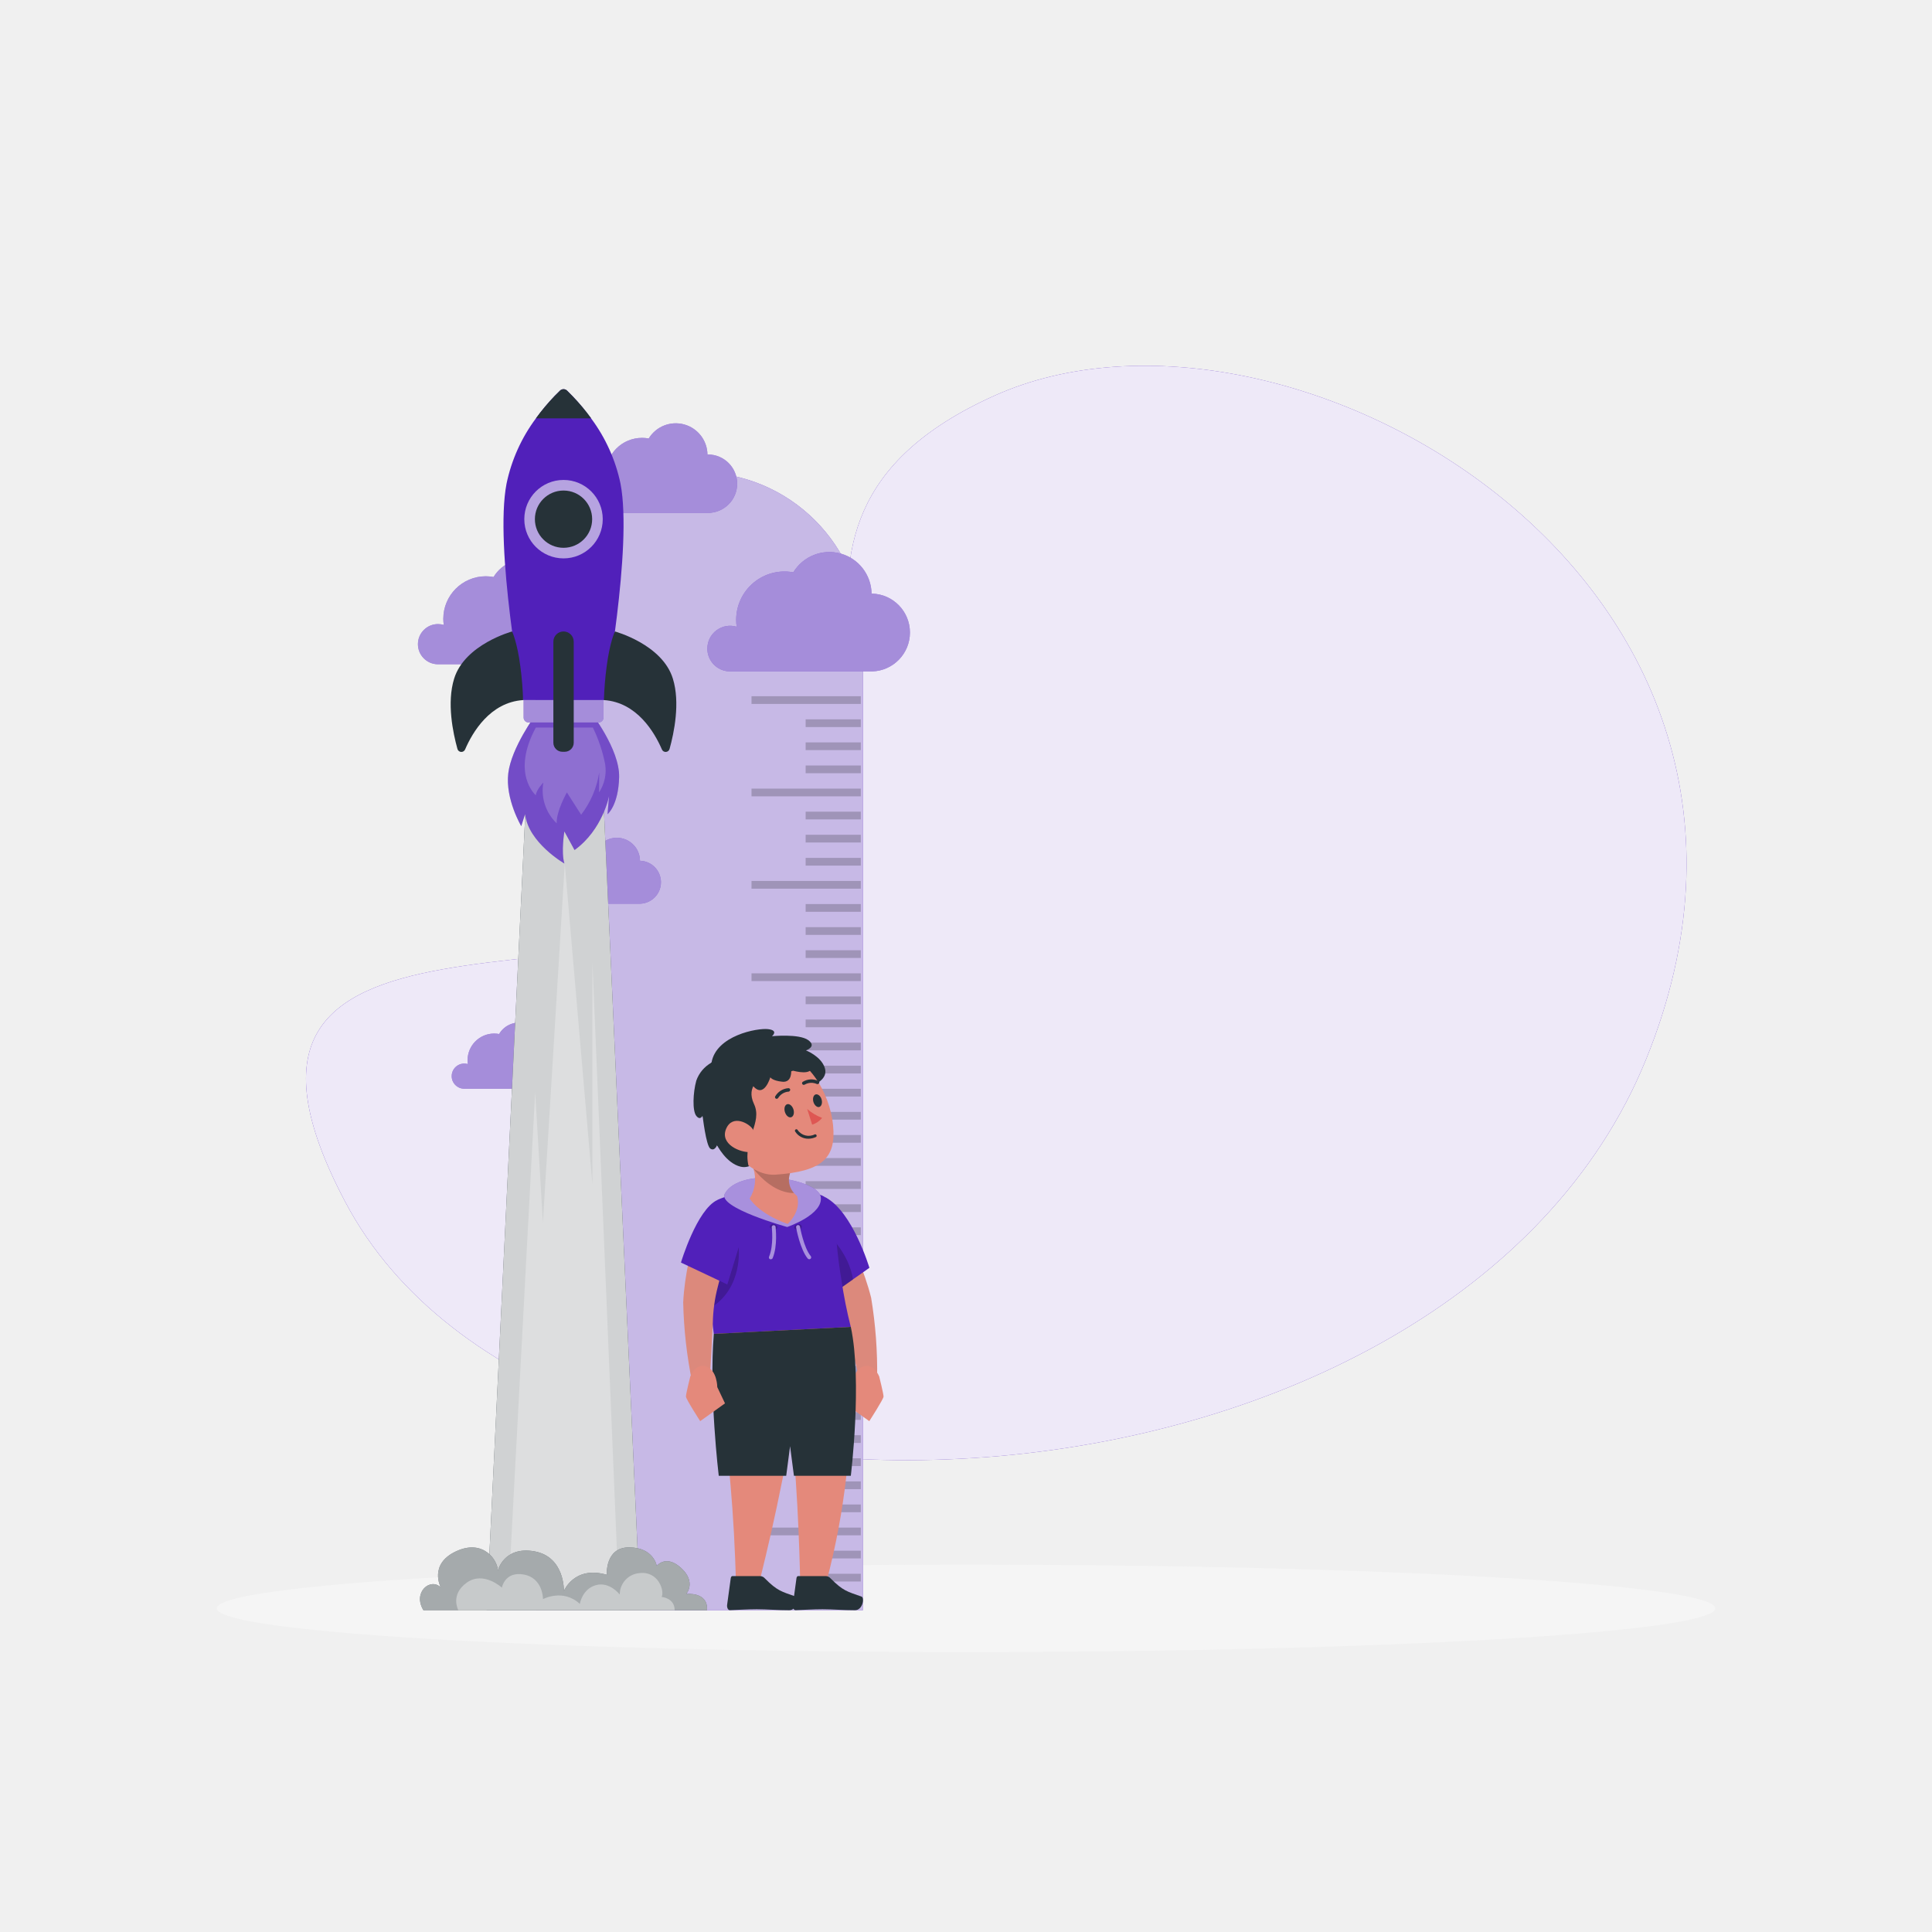
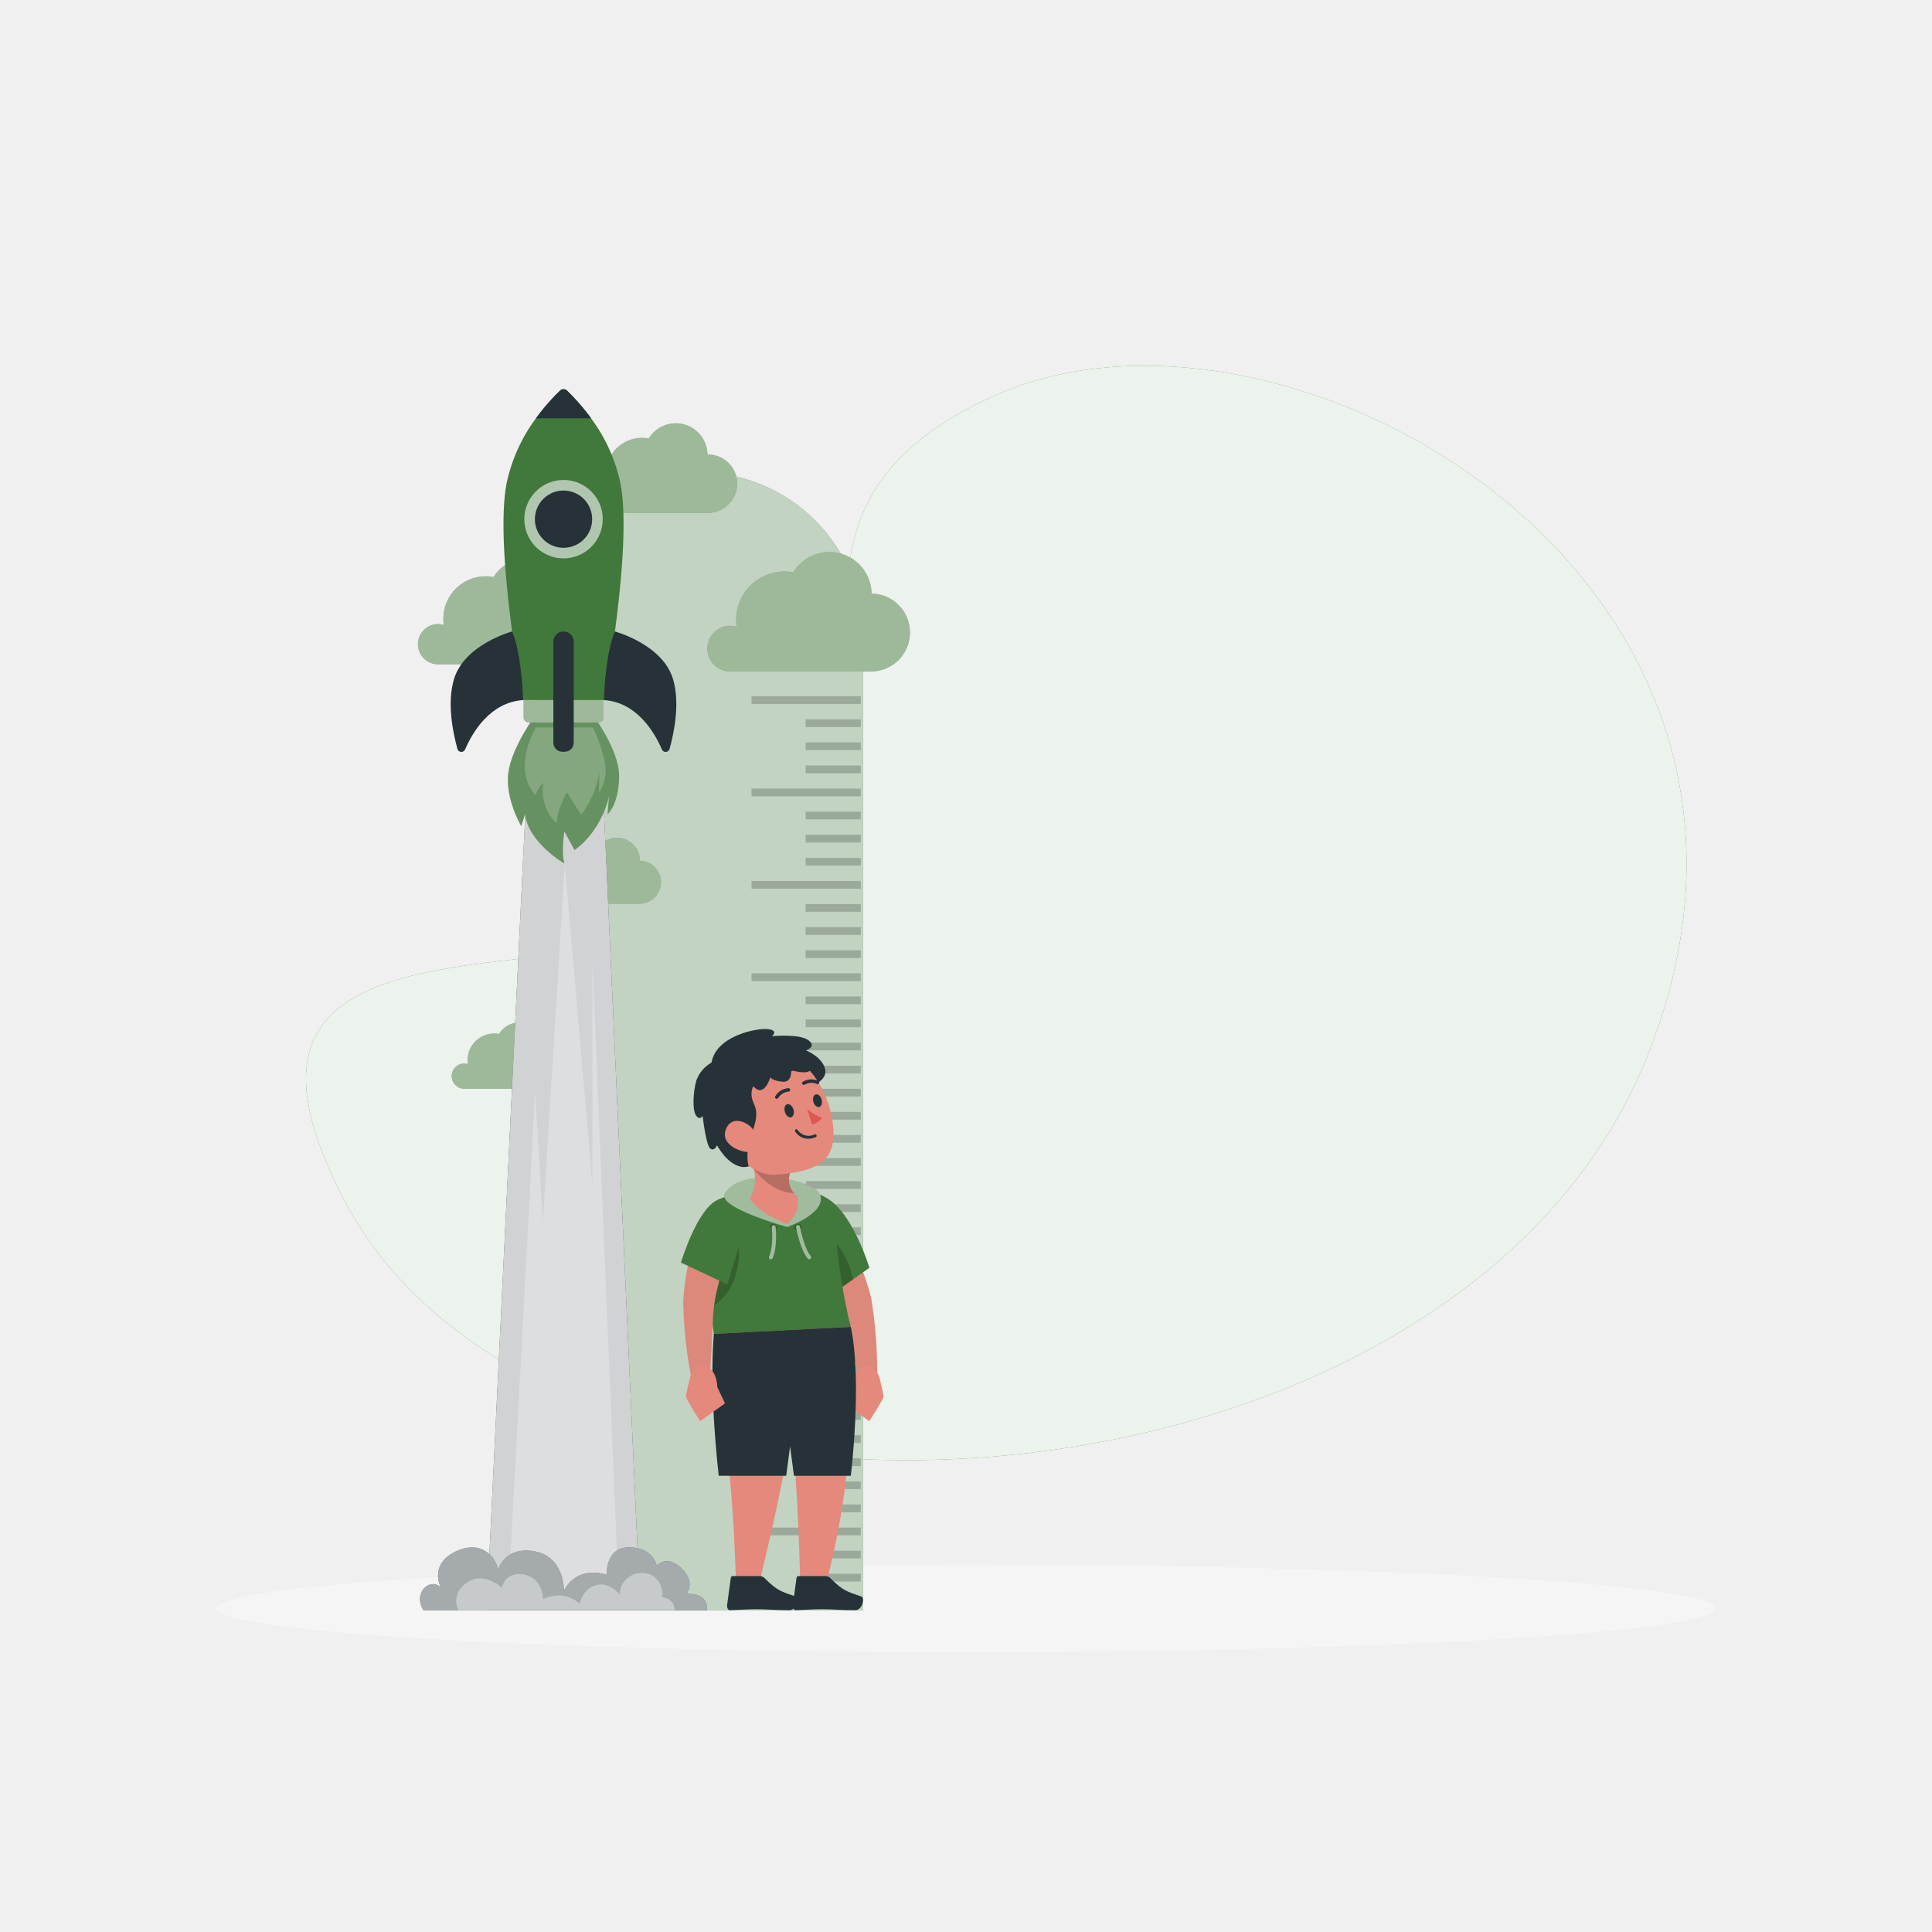
<svg xmlns="http://www.w3.org/2000/svg" viewBox="0 0 500 500">
-   <g id="freepik--background-simple--inject-36">
-     <path d="M257.33,102.41c-75.73,34.08-7,94.81-50.71,127.88S44,225.13,89.32,311C142.56,411.9,375.7,397.89,426,274.15S333.07,68.34,257.33,102.41Z" style="fill:#5120BA" />
+   <g id="freepik--background-simple--inject-31">
+     <path d="M257.33,102.41c-75.73,34.08-7,94.81-50.71,127.88S44,225.13,89.32,311C142.56,411.9,375.7,397.89,426,274.15S333.07,68.34,257.33,102.41Z" style="fill:#41783B" />
    <path d="M257.33,102.41c-75.73,34.08-7,94.81-50.71,127.88S44,225.13,89.32,311C142.56,411.9,375.7,397.89,426,274.15S333.07,68.34,257.33,102.41Z" style="fill:#fff;opacity:0.9" />
  </g>
-   <g id="freepik--Shadow--inject-36">
-     <ellipse id="freepik--path--inject-36" cx="250" cy="416.24" rx="193.89" ry="11.32" style="fill:#f5f5f5" />
+   <g id="freepik--Shadow--inject-31">
+     <ellipse id="freepik--path--inject-31" cx="250" cy="416.24" rx="193.89" ry="11.32" style="fill:#f5f5f5" />
  </g>
-   <g id="freepik--height-meter--inject-36">
-     <path d="M181,122.26h0a42.31,42.31,0,0,0-42.31,42.32V416.72h84.63V164.58A42.32,42.32,0,0,0,181,122.26Z" style="fill:#5120BA" />
+   <g id="freepik--height-meter--inject-31">
+     <path d="M181,122.26h0a42.31,42.31,0,0,0-42.31,42.32V416.72h84.63V164.58A42.32,42.32,0,0,0,181,122.26Z" style="fill:#41783B" />
    <path d="M181,122.26h0a42.31,42.31,0,0,0-42.31,42.32V416.72h84.63V164.58A42.32,42.32,0,0,0,181,122.26Z" style="fill:#fafafa;opacity:0.7" />
-     <path d="M183.06,167.85a5.89,5.89,0,0,1,7.59-5.65,12.05,12.05,0,0,1-.13-1.81,12.51,12.51,0,0,1,14.79-12.28,10.92,10.92,0,0,1,20.25,5.52h.18a10.07,10.07,0,0,1,0,20.13h-37A5.89,5.89,0,0,1,183.06,167.85Z" style="fill:#5120BA" />
+     <path d="M183.06,167.85a5.89,5.89,0,0,1,7.59-5.65,12.05,12.05,0,0,1-.13-1.81,12.51,12.51,0,0,1,14.79-12.28,10.92,10.92,0,0,1,20.25,5.52h.18a10.07,10.07,0,0,1,0,20.13h-37A5.89,5.89,0,0,1,183.06,167.85Z" style="fill:#41783B" />
    <path d="M183.06,167.85a5.89,5.89,0,0,1,7.59-5.65,12.05,12.05,0,0,1-.13-1.81,12.51,12.51,0,0,1,14.79-12.28,10.92,10.92,0,0,1,20.25,5.52h.18a10.07,10.07,0,0,1,0,20.13h-37A5.89,5.89,0,0,1,183.06,167.85Z" style="fill:#fafafa;opacity:0.5" />
-     <path d="M142.18,230.66a3.26,3.26,0,0,1,3.26-3.25,3.17,3.17,0,0,1,.93.14,8.26,8.26,0,0,1-.07-1,6.9,6.9,0,0,1,6.89-6.9,7.49,7.49,0,0,1,1.27.12,6,6,0,0,1,11.17,3h.1a5.56,5.56,0,0,1,0,11.11H145.35A3.25,3.25,0,0,1,142.18,230.66Z" style="fill:#5120BA" />
+     <path d="M142.18,230.66a3.26,3.26,0,0,1,3.26-3.25,3.17,3.17,0,0,1,.93.14,8.26,8.26,0,0,1-.07-1,6.9,6.9,0,0,1,6.89-6.9,7.49,7.49,0,0,1,1.27.12,6,6,0,0,1,11.17,3h.1a5.56,5.56,0,0,1,0,11.11H145.35A3.25,3.25,0,0,1,142.18,230.66Z" style="fill:#41783B" />
    <path d="M142.18,230.66a3.26,3.26,0,0,1,3.26-3.25,3.17,3.17,0,0,1,.93.14,8.26,8.26,0,0,1-.07-1,6.9,6.9,0,0,1,6.89-6.9,7.49,7.49,0,0,1,1.27.12,6,6,0,0,1,11.17,3h.1a5.56,5.56,0,0,1,0,11.11H145.35A3.25,3.25,0,0,1,142.18,230.66Z" style="fill:#fafafa;opacity:0.5" />
-     <path d="M151.18,128.3a4.43,4.43,0,0,1,4.43-4.43,4.16,4.16,0,0,1,1.27.19,8.8,8.8,0,0,1-.1-1.36,9.38,9.38,0,0,1,9.38-9.38,9,9,0,0,1,1.73.16,8.2,8.2,0,0,1,15.2,4.14h.13a7.56,7.56,0,1,1,0,15.12H155.48A4.42,4.42,0,0,1,151.18,128.3Z" style="fill:#5120BA" />
+     <path d="M151.18,128.3a4.43,4.43,0,0,1,4.43-4.43,4.16,4.16,0,0,1,1.27.19,8.8,8.8,0,0,1-.1-1.36,9.38,9.38,0,0,1,9.38-9.38,9,9,0,0,1,1.73.16,8.2,8.2,0,0,1,15.2,4.14h.13a7.56,7.56,0,1,1,0,15.12H155.48A4.42,4.42,0,0,1,151.18,128.3Z" style="fill:#41783B" />
    <path d="M151.18,128.3a4.43,4.43,0,0,1,4.43-4.43,4.16,4.16,0,0,1,1.27.19,8.8,8.8,0,0,1-.1-1.36,9.38,9.38,0,0,1,9.38-9.38,9,9,0,0,1,1.73.16,8.2,8.2,0,0,1,15.2,4.14h.13a7.56,7.56,0,1,1,0,15.12H155.48A4.42,4.42,0,0,1,151.18,128.3Z" style="fill:#fafafa;opacity:0.5" />
-     <path d="M116.9,278.5a3.24,3.24,0,0,1,3.25-3.25,3.48,3.48,0,0,1,.93.13,8.09,8.09,0,0,1-.07-1,6.9,6.9,0,0,1,6.89-6.9,7.49,7.49,0,0,1,1.27.12,6,6,0,0,1,11.17,3.05h.1a5.56,5.56,0,0,1,0,11.11H120.06A3.24,3.24,0,0,1,116.9,278.5Z" style="fill:#5120BA" />
+     <path d="M116.9,278.5a3.24,3.24,0,0,1,3.25-3.25,3.48,3.48,0,0,1,.93.13,8.09,8.09,0,0,1-.07-1,6.9,6.9,0,0,1,6.89-6.9,7.49,7.49,0,0,1,1.27.12,6,6,0,0,1,11.17,3.05h.1a5.56,5.56,0,0,1,0,11.11H120.06A3.24,3.24,0,0,1,116.9,278.5Z" style="fill:#41783B" />
    <path d="M116.9,278.5a3.24,3.24,0,0,1,3.25-3.25,3.48,3.48,0,0,1,.93.13,8.09,8.09,0,0,1-.07-1,6.9,6.9,0,0,1,6.89-6.9,7.49,7.49,0,0,1,1.27.12,6,6,0,0,1,11.17,3.05h.1a5.56,5.56,0,0,1,0,11.11H120.06A3.24,3.24,0,0,1,116.9,278.5Z" style="fill:#fafafa;opacity:0.5" />
-     <path d="M108.16,166.7a5.2,5.2,0,0,1,5.2-5.19,5.32,5.32,0,0,1,1.49.22,10.44,10.44,0,0,1-.12-1.59,11,11,0,0,1,11-11,11.27,11.27,0,0,1,2,.19,9.61,9.61,0,0,1,17.82,4.86h.16a8.86,8.86,0,0,1,0,17.72H113.21A5.2,5.2,0,0,1,108.16,166.7Z" style="fill:#5120BA" />
+     <path d="M108.16,166.7a5.2,5.2,0,0,1,5.2-5.19,5.32,5.32,0,0,1,1.49.22,10.44,10.44,0,0,1-.12-1.59,11,11,0,0,1,11-11,11.27,11.27,0,0,1,2,.19,9.61,9.61,0,0,1,17.82,4.86h.16a8.86,8.86,0,0,1,0,17.72H113.21A5.2,5.2,0,0,1,108.16,166.7Z" style="fill:#41783B" />
    <path d="M108.16,166.7a5.2,5.2,0,0,1,5.2-5.19,5.32,5.32,0,0,1,1.49.22,10.44,10.44,0,0,1-.12-1.59,11,11,0,0,1,11-11,11.27,11.27,0,0,1,2,.19,9.61,9.61,0,0,1,17.82,4.86h.16a8.86,8.86,0,0,1,0,17.72H113.21A5.2,5.2,0,0,1,108.16,166.7Z" style="fill:#fafafa;opacity:0.5" />
    <polygon points="155.99 202.98 165.72 416.72 125.95 416.72 136.32 202.98 155.99 202.98" style="fill:#263238" />
    <polygon points="155.99 202.98 165.72 416.72 125.95 416.72 136.32 202.98 155.99 202.98" style="fill:#fafafa;opacity:0.8" />
    <polygon points="131.38 416.29 138.5 282.56 140.5 316.37 146.16 223.5 153.32 306.51 153.32 248.94 160.3 416.72 131.38 416.29" style="fill:#fafafa;opacity:0.3" />
    <path d="M109.58,416.72c-2.86-4.69,1.87-8.52,4.49-5.9,0,0-3.18-6,3.94-9.33s10.82,2.36,10.82,5c0,0,1.58-6.43,9.49-5s7.61,10.27,7.61,10.27,2.66-6.67,11.12-4.2c0,0-.53-7.14,5.8-7.1s7.12,4.79,7.12,4.79,2.37-3.08,6.33.57,1.29,6.71,1.29,6.71,5.72-.7,5.38,4.19Z" style="fill:#263238" />
    <path d="M109.58,416.72c-2.86-4.69,1.87-8.52,4.49-5.9,0,0-3.18-6,3.94-9.33s10.82,2.36,10.82,5c0,0,1.58-6.43,9.49-5s7.61,10.27,7.61,10.27,2.66-6.67,11.12-4.2c0,0-.53-7.14,5.8-7.1s7.12,4.79,7.12,4.79,2.37-3.08,6.33.57,1.29,6.71,1.29,6.71,5.72-.7,5.38,4.19Z" style="fill:#fafafa;opacity:0.6" />
    <path d="M118.61,416.72s-2.18-4,2.17-7.12,9.1,1.28,9.1,1.28.79-4.33,5.74-3.38,4.91,6.35,4.91,6.35,5.18-2.8,9.53,1.24c0,0,.59-3.85,4.15-4.85s6.18,2.42,6.18,2.42a5.55,5.55,0,0,1,5-5.53c5.05-.66,6.63,4.67,5.84,6.16,0,0,3.37.23,3.37,3.43Z" style="fill:#fafafa;opacity:0.4" />
-     <path d="M152.71,184.08s7.71,9.75,7.52,17.07-3,9.57-3,9.57l.4-4.73s-1.65,8.76-8.94,14l-2.63-4.82s-.89,5.34,0,8.3c0,0-9.33-5.38-10.16-12.78l-1,3.12s-4.16-7-3.36-13.68,7.13-15.23,7.13-15.23Z" style="fill:#5120BA" />
+     <path d="M152.71,184.08s7.71,9.75,7.52,17.07-3,9.57-3,9.57l.4-4.73s-1.65,8.76-8.94,14l-2.63-4.82s-.89,5.34,0,8.3c0,0-9.33-5.38-10.16-12.78l-1,3.12s-4.16-7-3.36-13.68,7.13-15.23,7.13-15.23Z" style="fill:#41783B" />
    <path d="M152.71,184.08s7.71,9.75,7.52,17.07-3,9.57-3,9.57l.4-4.73s-1.65,8.76-8.94,14l-2.63-4.82s-.89,5.34,0,8.3c0,0-9.33-5.38-10.16-12.78l-1,3.12s-4.16-7-3.36-13.68,7.13-15.23,7.13-15.23Z" style="fill:#fafafa;opacity:0.2" />
    <path d="M153.44,188.3a38.72,38.72,0,0,1,3.18,9.49,10.32,10.32,0,0,1-1.59,7.29l.05-5.18a24,24,0,0,1-4.68,10.95l-3.69-5.77s-2.77,4.84-2.64,8a11.82,11.82,0,0,1-3.46-10.55s-1.81,1.84-1.94,3.29c0,0-6.47-5.53,0-17.53Z" style="fill:#fafafa;opacity:0.2" />
-     <path d="M135.5,181.18h20.69a0,0,0,0,1,0,0v4.51a1.29,1.29,0,0,1-1.29,1.29h-18.1a1.29,1.29,0,0,1-1.29-1.29v-4.51A0,0,0,0,1,135.5,181.18Z" style="fill:#5120BA" />
+     <path d="M135.5,181.18h20.69a0,0,0,0,1,0,0v4.51a1.29,1.29,0,0,1-1.29,1.29h-18.1a1.29,1.29,0,0,1-1.29-1.29v-4.51A0,0,0,0,1,135.5,181.18Z" style="fill:#41783B" />
    <path d="M135.5,181.18h20.69a0,0,0,0,1,0,0v4.51a1.29,1.29,0,0,1-1.29,1.29h-18.1a1.29,1.29,0,0,1-1.29-1.29v-4.51A0,0,0,0,1,135.5,181.18Z" style="fill:#fafafa;opacity:0.5" />
-     <path d="M156.37,181.18H135.31s-7.39-39.56-4.22-56a42.88,42.88,0,0,1,7.6-16.9,55.16,55.16,0,0,1,4.84-5.79c.49-.51,1-1,1.39-1.39a1.32,1.32,0,0,1,1.84,0c.43.42.89.88,1.38,1.39a55.16,55.16,0,0,1,4.84,5.79,42.89,42.89,0,0,1,7.61,16.9C163.75,141.62,156.37,181.18,156.37,181.18Z" style="fill:#5120BA" />
+     <path d="M156.37,181.18H135.31s-7.39-39.56-4.22-56a42.88,42.88,0,0,1,7.6-16.9,55.16,55.16,0,0,1,4.84-5.79c.49-.51,1-1,1.39-1.39a1.32,1.32,0,0,1,1.84,0c.43.42.89.88,1.38,1.39a55.16,55.16,0,0,1,4.84,5.79,42.89,42.89,0,0,1,7.61,16.9C163.75,141.62,156.37,181.18,156.37,181.18Z" style="fill:#41783B" />
    <circle cx="145.84" cy="134.36" r="10.15" style="fill:#fafafa;opacity:0.6" />
    <circle cx="145.84" cy="134.36" r="7.41" style="fill:#263238" />
    <path d="M159.14,163.42s12.27,3.32,15,12.22c1.92,6.19.31,14-.85,18.16a1.05,1.05,0,0,1-2,.13c-1.88-4.34-6.43-12.18-15-12.75a86,86,0,0,1,.7-8.61C157.81,166.15,159.14,163.42,159.14,163.42Z" style="fill:#263238" />
    <path d="M132.53,163.42s-12.26,3.32-15,12.22c-1.93,6.19-.31,14,.85,18.16a1.05,1.05,0,0,0,2,.13c1.87-4.34,6.42-12.18,15-12.75a86,86,0,0,0-.7-8.61C133.86,166.15,132.53,163.42,132.53,163.42Z" style="fill:#263238" />
    <path d="M145.84,163.42h0a2.64,2.64,0,0,1,2.64,2.64v26.16a2.34,2.34,0,0,1-2.34,2.34h-.59a2.34,2.34,0,0,1-2.34-2.34V166.06a2.64,2.64,0,0,1,2.64-2.64Z" style="fill:#263238" />
    <path d="M153,108.27H138.69a55.16,55.16,0,0,1,4.84-5.79c.5-.51,1-1,1.4-1.39a1.3,1.3,0,0,1,1.83,0c.43.42.9.88,1.38,1.39A55.16,55.16,0,0,1,153,108.27Z" style="fill:#263238" />
    <g style="opacity:0.2">
      <rect x="194.49" y="180.18" width="28.28" height="2" />
      <rect x="208.5" y="186.16" width="14.27" height="2" />
      <rect x="208.5" y="192.13" width="14.27" height="2" />
      <rect x="208.5" y="198.11" width="14.27" height="2" />
      <rect x="194.49" y="204.09" width="28.28" height="2" />
      <rect x="208.5" y="210.06" width="14.27" height="2" />
      <rect x="208.5" y="216.04" width="14.27" height="2" />
      <rect x="208.5" y="222.02" width="14.27" height="2" />
      <rect x="194.49" y="227.99" width="28.28" height="2" />
      <rect x="208.5" y="233.97" width="14.27" height="2" />
      <rect x="208.5" y="239.95" width="14.27" height="2" />
      <rect x="208.5" y="245.92" width="14.27" height="2" />
      <rect x="194.49" y="251.9" width="28.28" height="2" />
      <rect x="208.5" y="257.88" width="14.27" height="2" />
      <rect x="208.5" y="263.85" width="14.27" height="2" />
      <rect x="208.5" y="269.83" width="14.27" height="2" />
      <rect x="194.49" y="275.81" width="28.28" height="2" />
      <rect x="208.5" y="281.78" width="14.27" height="2" />
      <rect x="208.5" y="287.76" width="14.27" height="2" />
      <rect x="208.5" y="293.74" width="14.27" height="2" />
      <rect x="194.49" y="299.71" width="28.28" height="2" />
      <rect x="208.5" y="305.69" width="14.27" height="2" />
      <rect x="208.5" y="311.67" width="14.27" height="2" />
      <rect x="208.5" y="317.64" width="14.27" height="2" />
      <rect x="194.49" y="323.62" width="28.28" height="2" />
      <rect x="208.5" y="329.6" width="14.27" height="2" />
      <rect x="208.5" y="335.57" width="14.27" height="2" />
      <rect x="208.5" y="341.55" width="14.27" height="2" />
      <rect x="194.49" y="347.53" width="28.28" height="2" />
      <rect x="208.5" y="353.5" width="14.27" height="2" />
      <rect x="208.5" y="359.48" width="14.27" height="2" />
      <rect x="208.5" y="365.46" width="14.27" height="2" />
      <rect x="194.49" y="371.43" width="28.28" height="2" />
      <rect x="208.5" y="377.41" width="14.27" height="2" />
      <rect x="208.5" y="383.39" width="14.27" height="2" />
      <rect x="208.5" y="389.36" width="14.27" height="2" />
      <rect x="194.49" y="395.34" width="28.28" height="2" />
      <rect x="208.5" y="401.32" width="14.27" height="2" />
      <rect x="208.5" y="407.29" width="14.27" height="2" />
      <rect x="208.5" y="413.27" width="14.27" height="2" />
    </g>
  </g>
-   <g id="freepik--character-1--inject-36">
-     <g id="freepik--group--inject-36">
+   <g id="freepik--character-1--inject-31">
+     <g id="freepik--group--inject-31">
      <path d="M217.71,316.12c3,6.39,6,12.82,7.74,19.74A116.09,116.09,0,0,1,227,356.69l-4.42.56c-1.79-6.29-3.17-13.18-5-19.42-2.24-6-5.54-12-8.07-17.84l8.13-3.87Z" style="fill:#dc897c" />
-       <path d="M225,328.11l-4.26,3-6.55,4.63L211.63,327l-1.23-4.18,3.25-12.93C220.67,313.57,225,328.11,225,328.11Z" style="fill:#5120BA" />
+       <path d="M225,328.11l-4.26,3-6.55,4.63L211.63,327l-1.23-4.18,3.25-12.93C220.67,313.57,225,328.11,225,328.11Z" style="fill:#41783B" />
      <path d="M220.76,331.13l-6.55,4.63L211.63,327l2.68-7.55S219.69,324.23,220.76,331.13Z" style="isolation:isolate;opacity:0.2" />
      <path d="M212.87,413.05l-5.72-.22s-.21-18.67-1.68-36c-.56-6.55-1.3-12.9-2.28-18-.24-1.27-.5-2.45-.77-3.55-4.27-17.06,16.63-11.68,16.63-11.68S224.1,374,212.87,413.05Z" style="fill:#e4897b" />
      <path d="M205.47,376.84c-.56-6.55-1.3-12.9-2.28-18a11.54,11.54,0,0,1,8.23-.06S211.59,371.91,205.47,376.84Z" style="isolation:isolate;opacity:0.2" />
      <path d="M184.91,341.08c-1.42,7.23,4.74,30.23,5.57,69.7h5.69S202,388.55,205.52,366c0,0,13.63-9.74,12.52-16.47S184.91,341.08,184.91,341.08Z" style="fill:#e4897b" />
-       <path d="M220.18,343.4l-35.44,1.8s-.51-3.21-.7-6.78c0-.8-.06-1.62-.06-2.43,0-3,.08-5.9.21-8.59,0-.91.08-1.8.14-2.66l.09-1.45.06-.91c0-.07,0-.14,0-.21.16-2.21.33-4.19.49-5.85.36-3.59.67-5.76.67-5.76s5.19-2.77,16.4-2.68a37.58,37.58,0,0,1,9.82,1.2,6.17,6.17,0,0,1,4.5,6.21,57,57,0,0,0,.26,7.33c.26,2.81.67,5.77,1.14,8.64A120.87,120.87,0,0,0,220.18,343.4Z" style="fill:#5120BA" />
+       <path d="M220.18,343.4l-35.44,1.8s-.51-3.21-.7-6.78c0-.8-.06-1.62-.06-2.43,0-3,.08-5.9.21-8.59,0-.91.08-1.8.14-2.66l.09-1.45.06-.91c0-.07,0-.14,0-.21.16-2.21.33-4.19.49-5.85.36-3.59.67-5.76.67-5.76s5.19-2.77,16.4-2.68a37.58,37.58,0,0,1,9.82,1.2,6.17,6.17,0,0,1,4.5,6.21,57,57,0,0,0,.26,7.33c.26,2.81.67,5.77,1.14,8.64A120.87,120.87,0,0,0,220.18,343.4Z" style="fill:#41783B" />
      <path d="M227.54,356.24s1.13,4.52,1.12,5.19-3.69,6.36-3.69,6.36l-6.42-4.6,2-4.21s0-4.25,2.79-5.32S227.54,356.24,227.54,356.24Z" style="fill:#e4897b" />
-       <path d="M187.58,308.93c-2,3.6,16.15,8.62,16.15,8.62s9.53-3.26,8.66-7.89S191.51,301.78,187.58,308.93Z" style="fill:#5120BA" />
+       <path d="M187.58,308.93c-2,3.6,16.15,8.62,16.15,8.62s9.53-3.26,8.66-7.89S191.51,301.78,187.58,308.93Z" style="fill:#41783B" />
      <path d="M187.58,308.93c-2,3.6,16.15,8.62,16.15,8.62s9.53-3.26,8.66-7.89S191.51,301.78,187.58,308.93Z" style="fill:#fff;opacity:0.5" />
      <path d="M204.27,304.37a5,5,0,0,0,.78,3.83,4,4,0,0,0,.44.57,7.38,7.38,0,0,0,.8.77h0c1.17,4-2.44,7.22-2.44,7.22-7.68-2.74-9.83-6.58-9.83-6.58a9.44,9.44,0,0,0,1-7.66,12.77,12.77,0,0,0-1.72-3.67l8.52,1.54,3.88.71A8.25,8.25,0,0,0,204.27,304.37Z" style="fill:#e4897b" />
      <path d="M204.27,304.37a5,5,0,0,0,.78,3.83,4,4,0,0,0,.44.57c-4.66,0-8.48-3.78-10.48-6.25a12.77,12.77,0,0,0-1.72-3.67l8.52,1.54,3.88.71A8.25,8.25,0,0,0,204.27,304.37Z" style="isolation:isolate;opacity:0.2" />
      <path d="M184.14,275c1.2-7,11.83-9,14.65-8.66s1,1.83,1,1.83,7-.69,9.36,1-.56,2.67-.56,2.67,3.92,1.52,4.88,4.56-3.1,4.43-3.1,4.43L196,300.45s-1.92,2.08-4.33,1.49c-3.8-.92-6.09-5.58-6.09-5.58s-.63,1.68-1.75.9-2-8.54-2-8.54-.58,1.37-1.63.07-.86-6,0-9.12A8.61,8.61,0,0,1,184.14,275Z" style="fill:#263238" />
      <path d="M205.62,270.87s11.66,5.48,3.13,16.8C199.11,300.45,205.62,270.87,205.62,270.87Z" style="fill:#263238" />
      <path d="M185.59,290c2.43,7.3,8.72,14.47,15.18,14,11.84-.84,15.71-4.14,14.82-12.86-.76-7.86-6.49-19.13-16.41-19S182.22,279.82,185.59,290Z" style="fill:#e4897b" />
      <path d="M208,275.54A21.29,21.29,0,0,1,197.2,279s-4.34,1.88-2.06,6.73-2.93,9.14-1.44,15.95c0,0-7.26.94-12.11-13.58-3.54-10.57,4.75-17.13,14.41-19.39C204.08,266.83,211.24,271.18,208,275.54Z" style="fill:#263238" />
      <path d="M203.13,287.77c.28.94,1,1.56,1.62,1.37s.87-1.1.6-2-1-1.55-1.62-1.37S202.85,286.84,203.13,287.77Z" style="fill:#263238" />
      <path d="M210.51,285.18c.26.89,1,1.49,1.54,1.3s.84-1,.58-1.94-1-1.47-1.55-1.3S210.24,284.28,210.51,285.18Z" style="fill:#263238" />
      <path d="M204.43,282.27a.5.5,0,0,0,.08-.26.45.45,0,0,0-.49-.39,4.31,4.31,0,0,0-3.4,2.12.43.43,0,0,0,.19.59h0a.46.46,0,0,0,.59-.19h0a3.44,3.44,0,0,1,2.75-1.63A.51.51,0,0,0,204.43,282.27Z" style="fill:#263238" />
      <path d="M211.8,280.49a.5.5,0,0,0,.2-.18.44.44,0,0,0-.24-.58,4.29,4.29,0,0,0-4,.24.43.43,0,0,0-.11.61h0a.45.45,0,0,0,.61.11h0a3.45,3.45,0,0,1,3.2-.12A.48.48,0,0,0,211.8,280.49Z" style="fill:#263238" />
      <path d="M208.9,287l1.28,4.06a5.26,5.26,0,0,0,2.58-1.75A12.43,12.43,0,0,1,208.9,287Z" style="fill:#de5753" />
      <path d="M209.18,294.7a4,4,0,0,1-3.39-1.86.37.37,0,0,1,.09-.52.36.36,0,0,1,.52.08,3.44,3.44,0,0,0,4.44,1.18.38.38,0,0,1,.36.66A4.74,4.74,0,0,1,209.18,294.7Z" style="fill:#263238" />
      <path d="M206,273.24s4.94,1.83,4,3.47-5.25.24-5.25.24.35,3.27-2.29,3-3.1-1.15-3.1-1.15-1.63,5.66-4.49,2.21S206,273.24,206,273.24Z" style="fill:#263238" />
      <path d="M194.91,292.39c-.81-1.57-5.35-4.19-7-.23s3.68,6.18,6.29,6S196.19,294.88,194.91,292.39Z" style="fill:#e4897b" />
      <path d="M184.74,345.2c-1.3,15.3,1.27,36.73,1.27,36.73h17.46l1-7.65,1,7.65h14.72s3-24.44,0-38.53Z" style="fill:#263238" />
      <path d="M213.76,407.89h-7.22c-.19,0-.36.22-.41.53l-.94,6.9c-.1.72.24,1.4.69,1.39,1.88-.06,4.6-.24,7-.24,2.77,0,5.16.25,8.4.25,2,0,2.51-3.22,1.69-3.52-3.74-1.32-4.79-1.47-8-4.7A1.71,1.71,0,0,0,213.76,407.89Z" style="fill:#263238" />
      <path d="M196.75,407.89h-7.22c-.19,0-.36.22-.41.53l-.94,6.9c-.1.72.24,1.4.69,1.39,1.88-.06,4.6-.24,7-.24,2.77,0,5.16.25,8.4.25,2,0,2.51-3.22,1.69-3.52-3.74-1.32-4.79-1.47-8-4.7A1.67,1.67,0,0,0,196.75,407.89Z" style="fill:#263238" />
      <path d="M184,338.42c0-.8-.06-1.62-.06-2.43,0-3,.08-5.9.21-8.59,0-.91.08-1.8.14-2.66l.09-1.45.06-.91a14.86,14.86,0,0,1,6.72.36S192.42,333.2,184,338.42Z" style="isolation:isolate;opacity:0.2" />
      <path d="M189.41,318.49c-1.1,4.69-2.49,9.88-3.66,14.58a39.38,39.38,0,0,0-1.27,9.27c-.25,4.91-.48,10.29-.88,15.19l-4.45.28a115.58,115.58,0,0,1-2.34-20.76c.36-7.12,2.09-14,3.9-20.83l8.7,2.27Z" style="fill:#dc897c" />
-       <path d="M185.65,310.56c-5.33,2.48-9.42,16.19-9.42,16.19l12,5.67,3.6-11.73C192.71,317.79,185.65,310.56,185.65,310.56Z" style="fill:#5120BA" />
+       <path d="M185.65,310.56c-5.33,2.48-9.42,16.19-9.42,16.19l12,5.67,3.6-11.73C192.71,317.79,185.65,310.56,185.65,310.56Z" style="fill:#41783B" />
      <path d="M178.64,356.24s-1.13,4.52-1.12,5.19,3.69,6.36,3.69,6.36l6.42-4.6-2-4.21s0-4.25-2.79-5.32S178.64,356.24,178.64,356.24Z" style="fill:#e4897b" />
      <path d="M207.49,317.34c.09.39-.28.8-.81.92s-1-.11-1.12-.51.28-.8.81-.91A.88.88,0,0,1,207.49,317.34Z" style="isolation:isolate;opacity:0.2" />
-       <path d="M209.43,325.89a.51.51,0,0,1-.39-.18c-1.94-2.32-3-7.84-3-8.07a.51.51,0,0,1,.41-.59.51.51,0,0,1,.58.41c0,.05,1,5.49,2.79,7.61a.51.51,0,0,1-.06.71A.54.54,0,0,1,209.43,325.89Z" style="fill:#5120BA" />
+       <path d="M209.43,325.89a.51.51,0,0,1-.39-.18c-1.94-2.32-3-7.84-3-8.07a.51.51,0,0,1,.41-.59.51.51,0,0,1,.58.41c0,.05,1,5.49,2.79,7.61a.51.51,0,0,1-.06.71A.54.54,0,0,1,209.43,325.89Z" style="fill:#41783B" />
      <path d="M199.24,317.3c-.08.4.28.81.82.92a.89.89,0,0,0,1.12-.5c.08-.4-.29-.81-.82-.92A.9.9,0,0,0,199.24,317.3Z" style="isolation:isolate;opacity:0.2" />
-       <path d="M199.49,325.89a.45.45,0,0,1-.2,0,.49.49,0,0,1-.26-.65c1.26-3,.71-7.54.7-7.59a.5.5,0,0,1,.43-.56.49.49,0,0,1,.56.43c0,.2.6,4.88-.77,8.11A.5.5,0,0,1,199.49,325.89Z" style="fill:#5120BA" />
+       <path d="M199.49,325.89a.45.45,0,0,1-.2,0,.49.49,0,0,1-.26-.65c1.26-3,.71-7.54.7-7.59a.5.5,0,0,1,.43-.56.49.49,0,0,1,.56.43c0,.2.6,4.88-.77,8.11A.5.5,0,0,1,199.49,325.89Z" style="fill:#41783B" />
      <path d="M209.43,325.89a.51.51,0,0,1-.39-.18c-1.94-2.32-3-7.84-3-8.07a.51.51,0,0,1,.41-.59.51.51,0,0,1,.58.41c0,.05,1,5.49,2.79,7.61a.51.51,0,0,1-.06.71A.54.54,0,0,1,209.43,325.89Z" style="fill:#fff;opacity:0.5" />
      <path d="M199.49,325.89a.45.45,0,0,1-.2,0,.49.49,0,0,1-.26-.65c1.26-3,.71-7.54.7-7.59a.5.5,0,0,1,.43-.56.49.49,0,0,1,.56.43c0,.2.6,4.88-.77,8.11A.5.5,0,0,1,199.49,325.89Z" style="fill:#fff;opacity:0.5" />
    </g>
  </g>
</svg>
